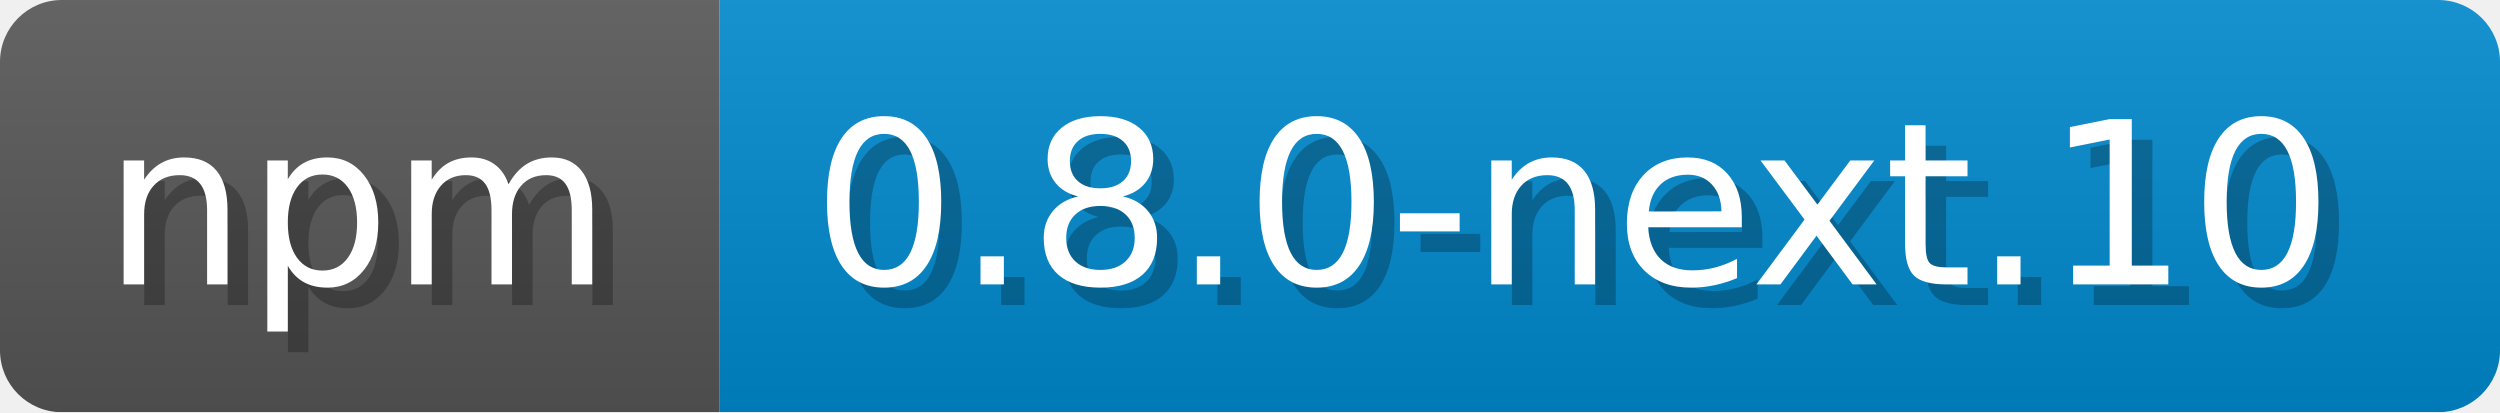
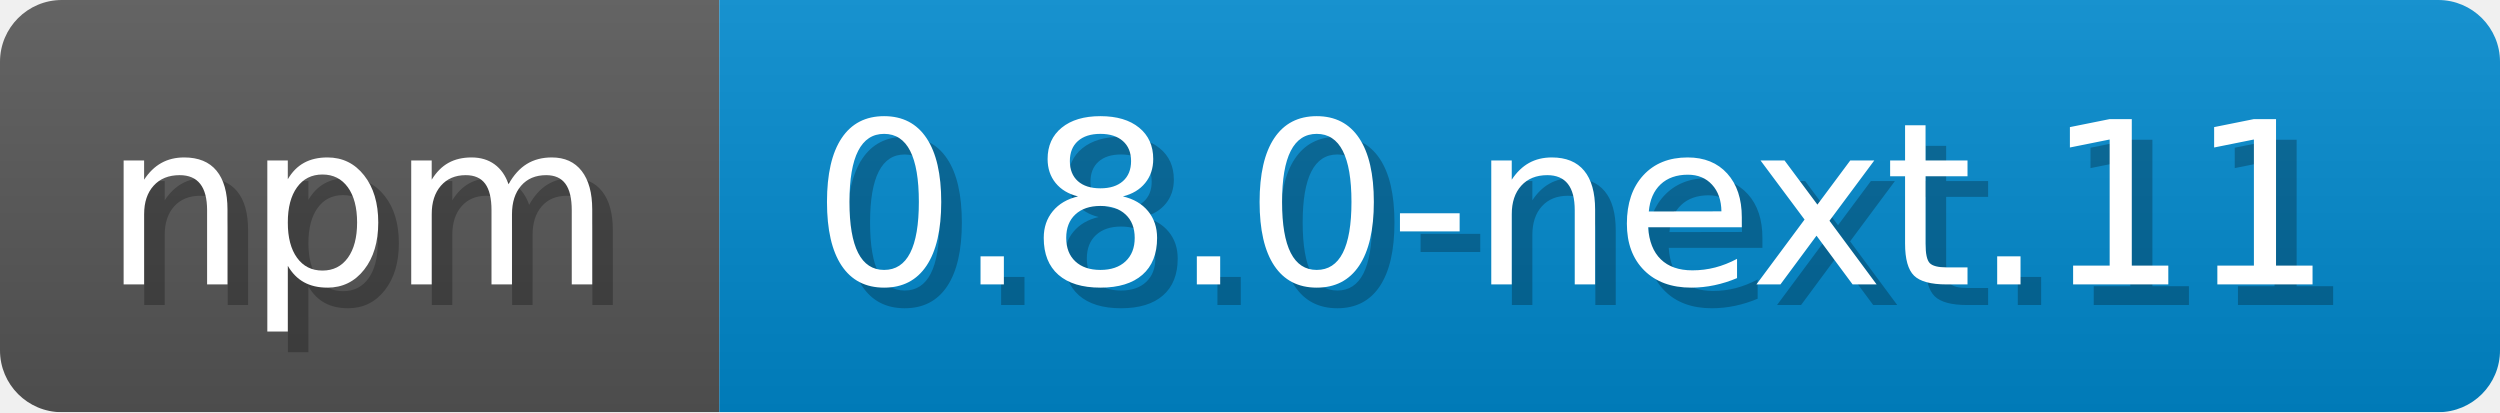
- <svg xmlns="http://www.w3.org/2000/svg" width="121.3" height="20" viewBox="0 0 1213 200" role="img" aria-label="npm: 0.8.0-next.10">
+ <svg xmlns="http://www.w3.org/2000/svg" width="121.3" height="20" viewBox="0 0 1213 200" role="img" aria-label="npm: 0.8.0-next.11">
  <linearGradient id="a" x2="0" y2="100%">
    <stop offset="0" stop-opacity=".1" stop-color="#EEE" />
    <stop offset="1" stop-opacity=".1" />
  </linearGradient>
  <mask id="m">
    <rect width="1213" height="200" rx="30" fill="#FFF" />
  </mask>
  <g mask="url(#m)">
    <rect width="349" height="200" fill="#555" />
    <rect width="864" height="200" fill="#08C" x="349" />
    <rect width="1213" height="200" fill="url(#a)" />
  </g>
  <g aria-hidden="true" fill="#fff" text-anchor="start" font-family="Verdana,DejaVu Sans,sans-serif" font-size="110">
    <text x="60" y="148" textLength="249" fill="#000" opacity="0.25">npm</text>
    <text x="50" y="138" textLength="249">npm</text>
-     <text x="404" y="148" textLength="764" fill="#000" opacity="0.25">0.8.0-next.10</text>
-     <text x="394" y="138" textLength="764">0.8.0-next.10</text>
+     <text x="404" y="148" textLength="764" fill="#000" opacity="0.25">0.8.0-next.11</text>
+     <text x="394" y="138" textLength="764">0.8.0-next.11</text>
  </g>
</svg>
